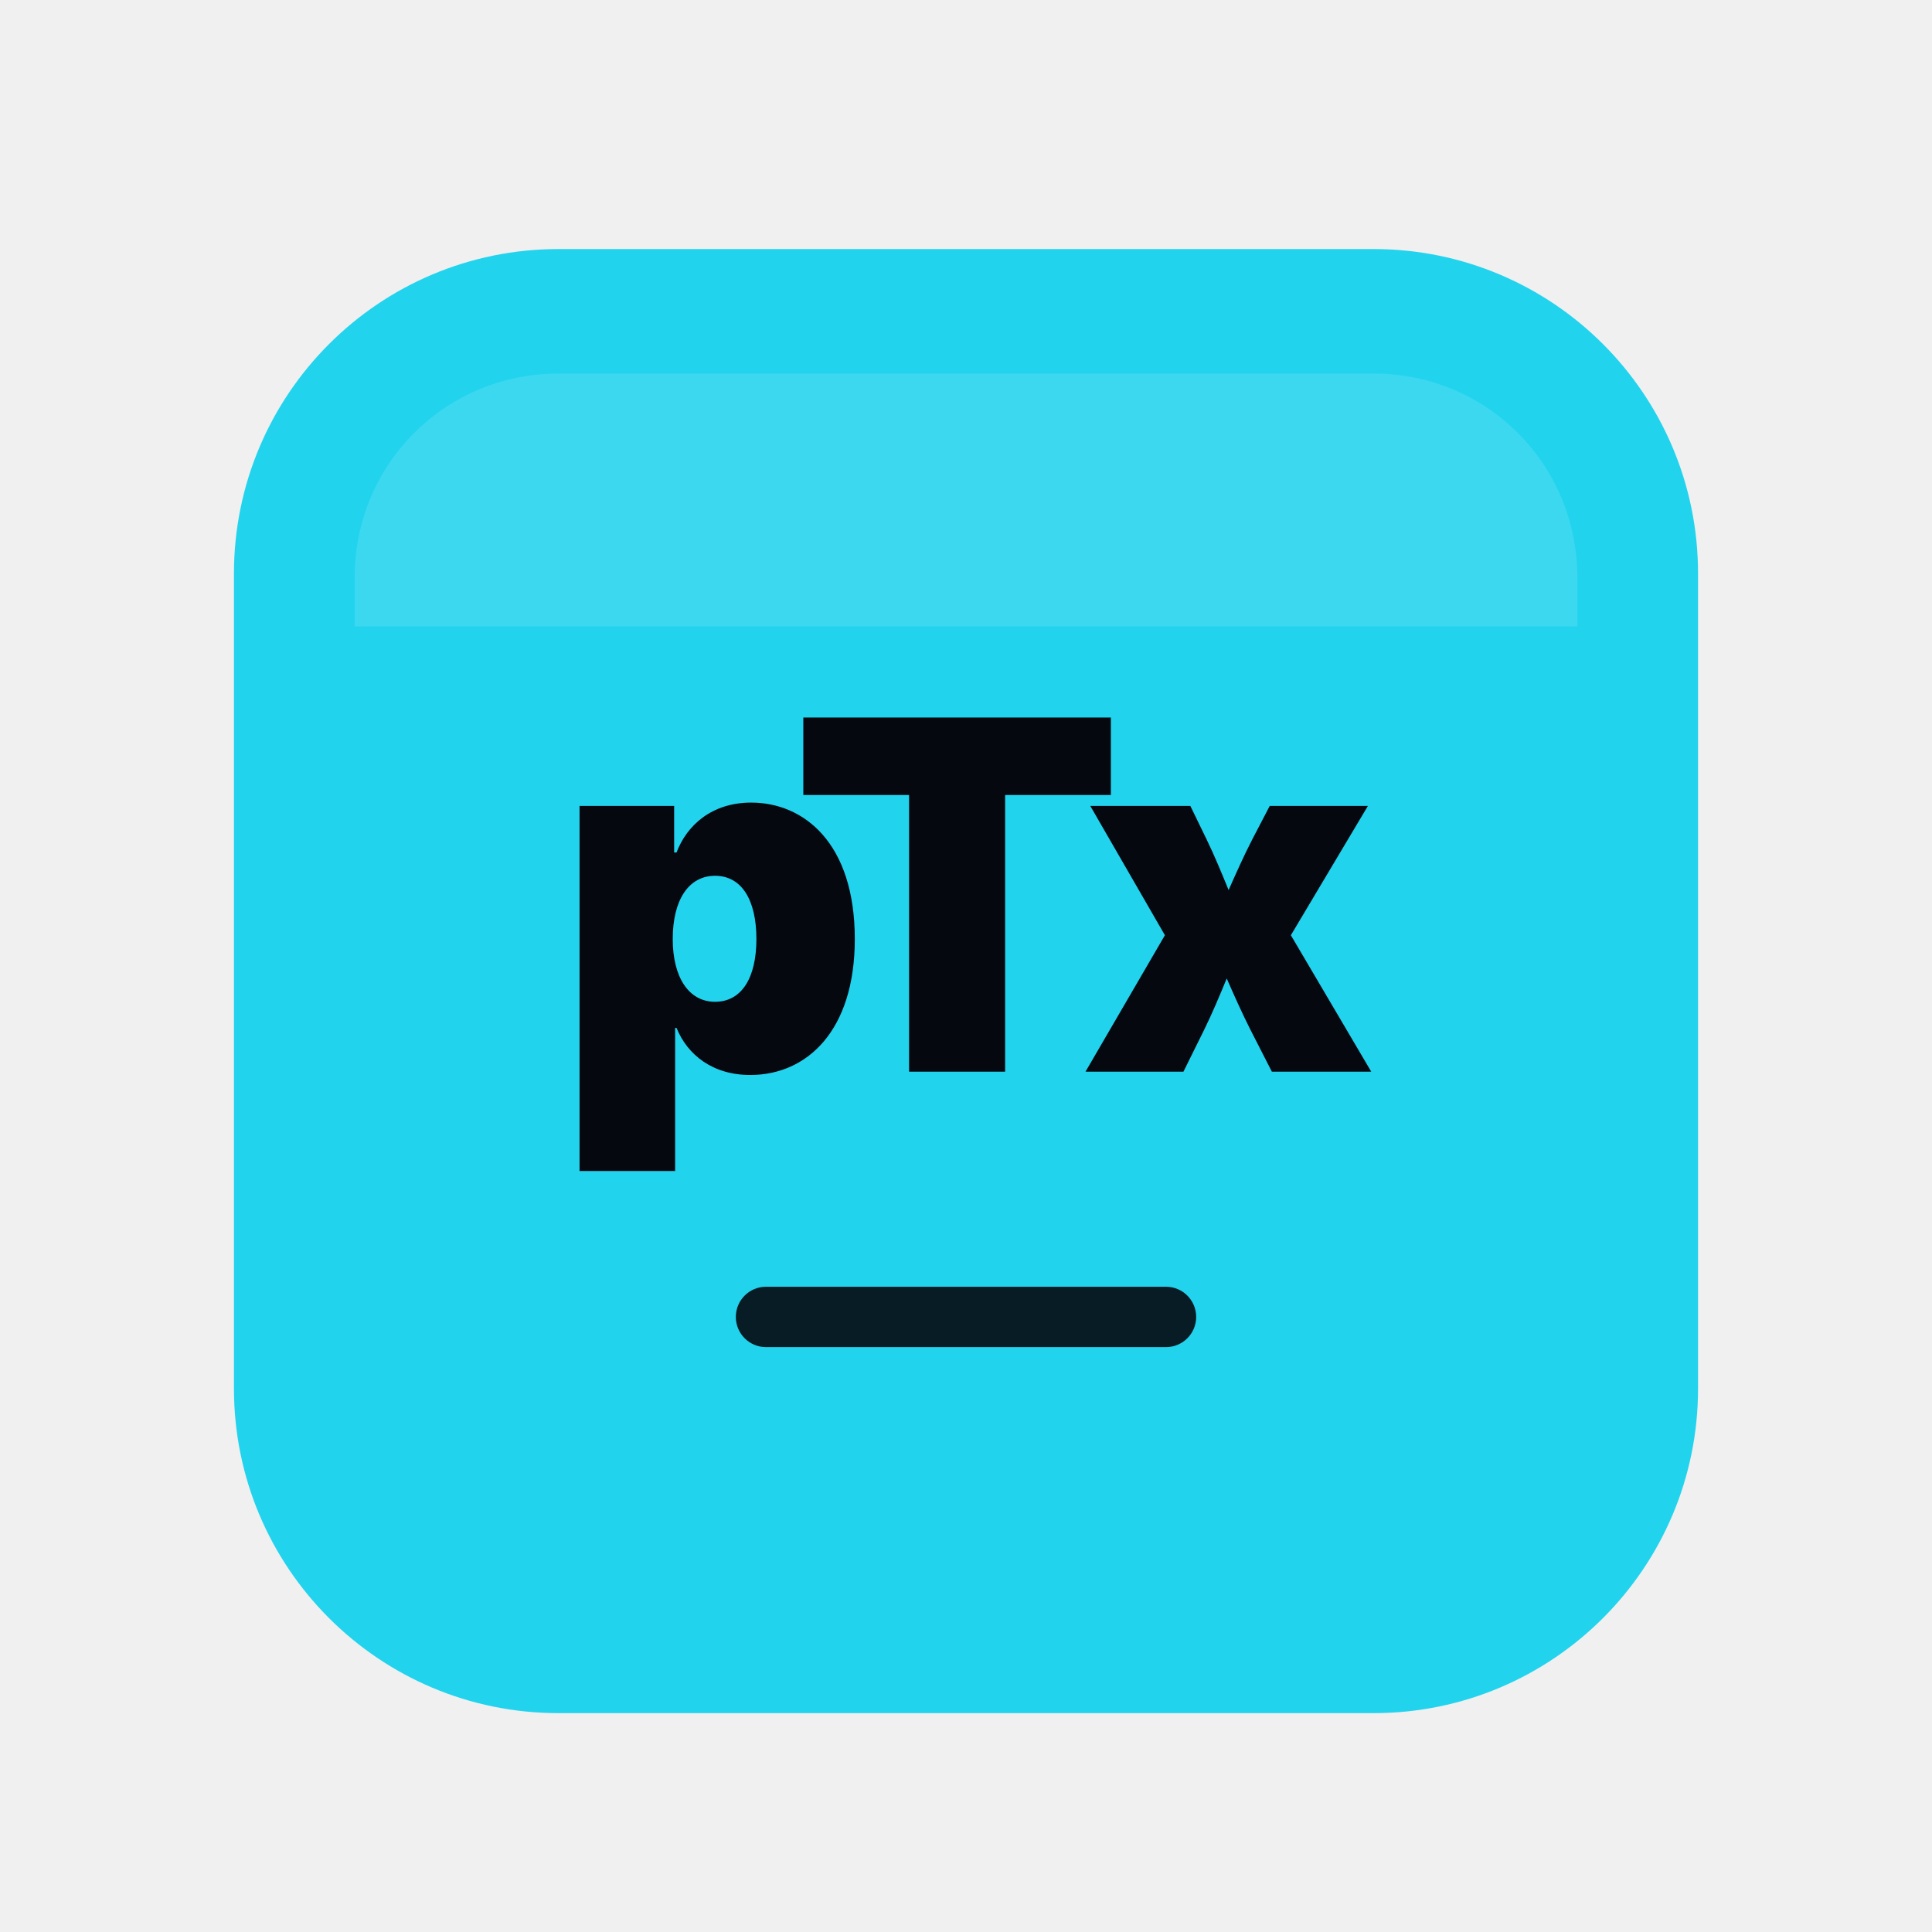
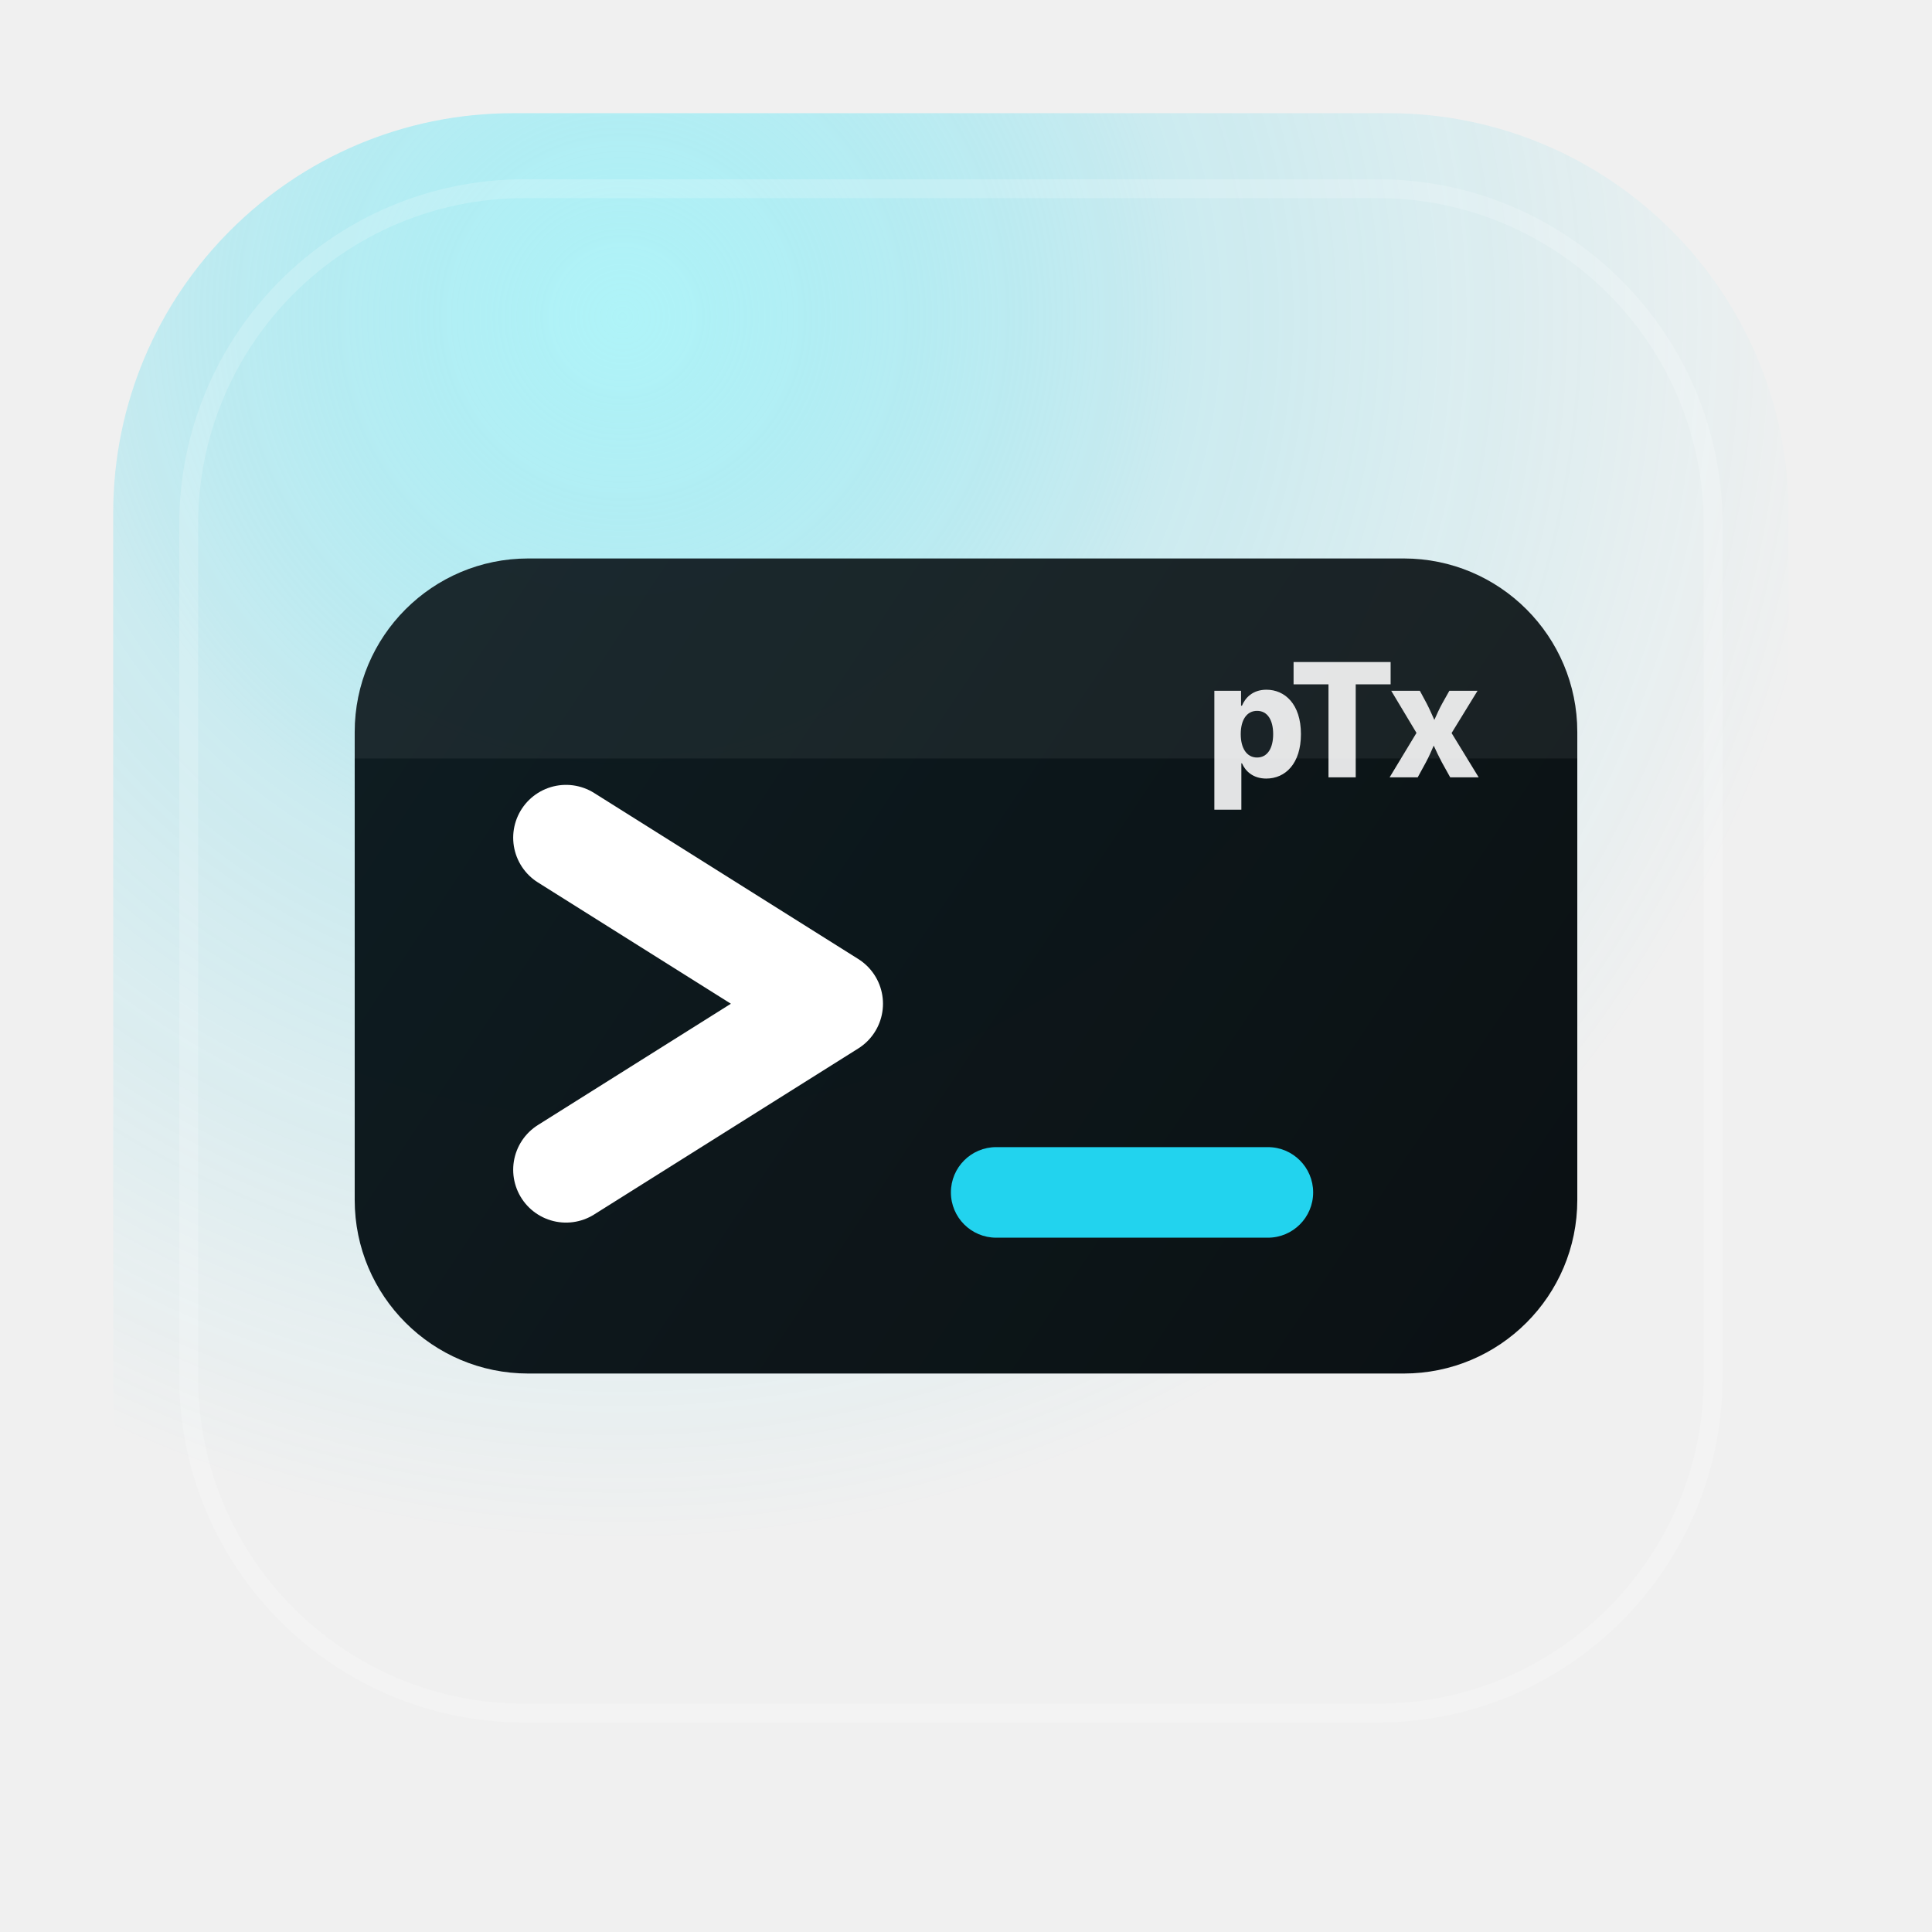
<svg xmlns="http://www.w3.org/2000/svg" viewBox="0 0 1024 1024">
-   <rect x="124" y="132" width="776" height="776" rx="172" fill="#22d3ee" />
-   <path d="M188 306C188 246 236 198 296 198H728C788 198 836 246 836 306V332H188V306Z" fill="#ffffff" opacity="0.12" />
-   <text x="512" y="568" fill="#060810" font-family="Inter, Arial, Helvetica, sans-serif" font-size="258" font-weight="850" letter-spacing="-22" text-anchor="middle">pTx</text>
-   <rect x="390" y="682" width="244" height="32" rx="16" fill="#060810" opacity="0.9" />
+   <defs>
+     <linearGradient id="base" x1="150" y1="96" x2="872" y2="918" gradientUnits="userSpaceOnUse">
+       <stop offset="0" stop-color="#20bdd2" />
+       <stop offset="0.54" stop-color="#0a6673" />
+       <stop offset="1" stop-color="#062a31" />
+     </linearGradient>
+     <linearGradient id="screen" x1="188" y1="296" x2="836" y2="728" gradientUnits="userSpaceOnUse">
+       <stop offset="0" stop-color="#06151a" />
+       <stop offset="1" stop-color="#02070a" />
+     </linearGradient>
+     <radialGradient id="glow" cx="330" cy="168" r="650" gradientUnits="userSpaceOnUse">
+       <stop offset="0" stop-color="#7af7ff" stop-opacity="0.55" />
+       <stop offset="0.46" stop-color="#22d3ee" stop-opacity="0.18" />
+       <stop offset="1" stop-color="#22d3ee" stop-opacity="0" />
+     </radialGradient>
+     <filter id="shadow" x="16" y="28" width="992" height="988" color-interpolation-filters="sRGB">
+       <feDropShadow dx="0" dy="24" stdDeviation="30" flood-color="#020609" flood-opacity="0.32" />
+     </filter>
+   </defs>
+   <rect x="60" y="60" width="888" height="888" rx="212" fill="url(#base)" filter="url(#shadow)" />
+   <rect x="60" y="60" width="888" height="888" rx="212" fill="url(#glow)" />
+   <rect x="100" y="100" width="808" height="808" rx="178" fill="none" stroke="#ffffff" stroke-opacity="0.18" stroke-width="10" />
+   <rect x="188" y="296" width="648" height="432" rx="92" fill="url(#screen)" opacity="0.96" />
+   <path d="M188 388C188 337.2 229.2 296 280 296H744C794.8 296 836 337.2 836 388V402H188V388Z" fill="#ffffff" opacity="0.06" />
+   <path d="M300 444L440 532L300 620" fill="none" stroke="#ffffff" stroke-width="56" stroke-linecap="round" stroke-linejoin="round" />
+   <rect x="504" y="608" width="192" height="48" rx="24" fill="#22d3ee" />
+   <text x="712" y="412" fill="#ffffff" fill-opacity="0.88" font-family="Inter, Arial, Helvetica, sans-serif" font-size="84" font-weight="800" letter-spacing="-3" text-anchor="middle">
+     pTx
+   </text>
</svg>
